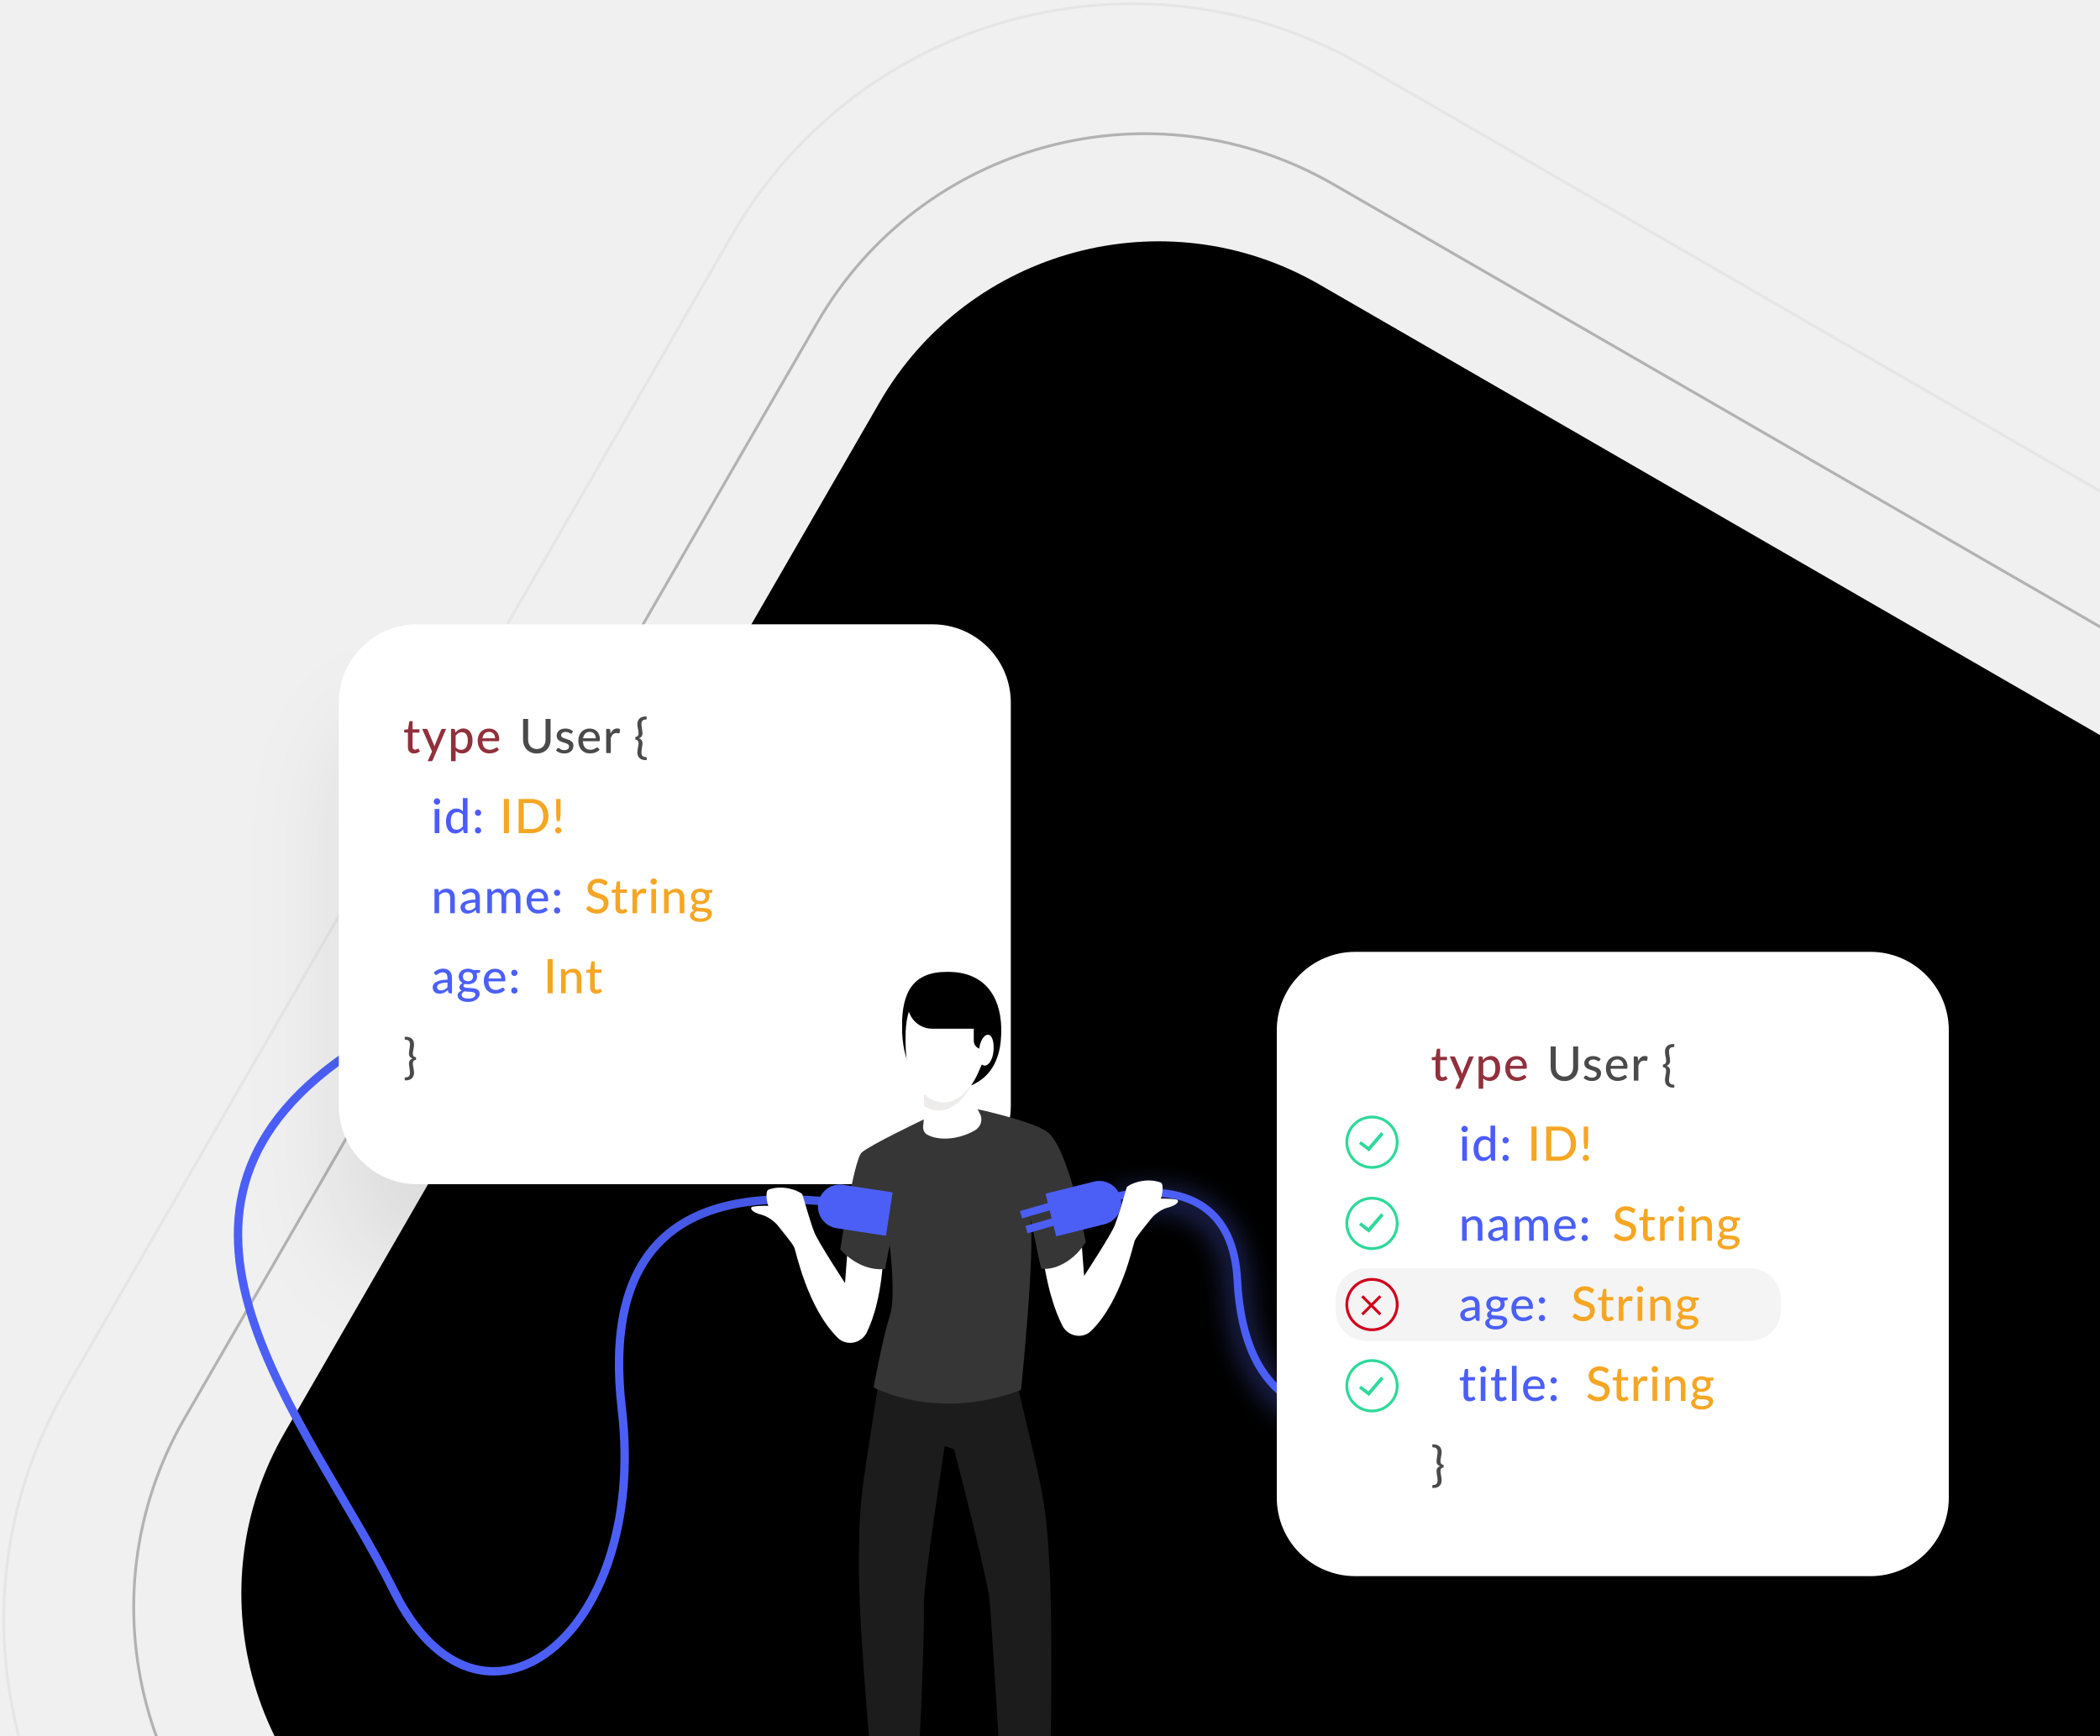
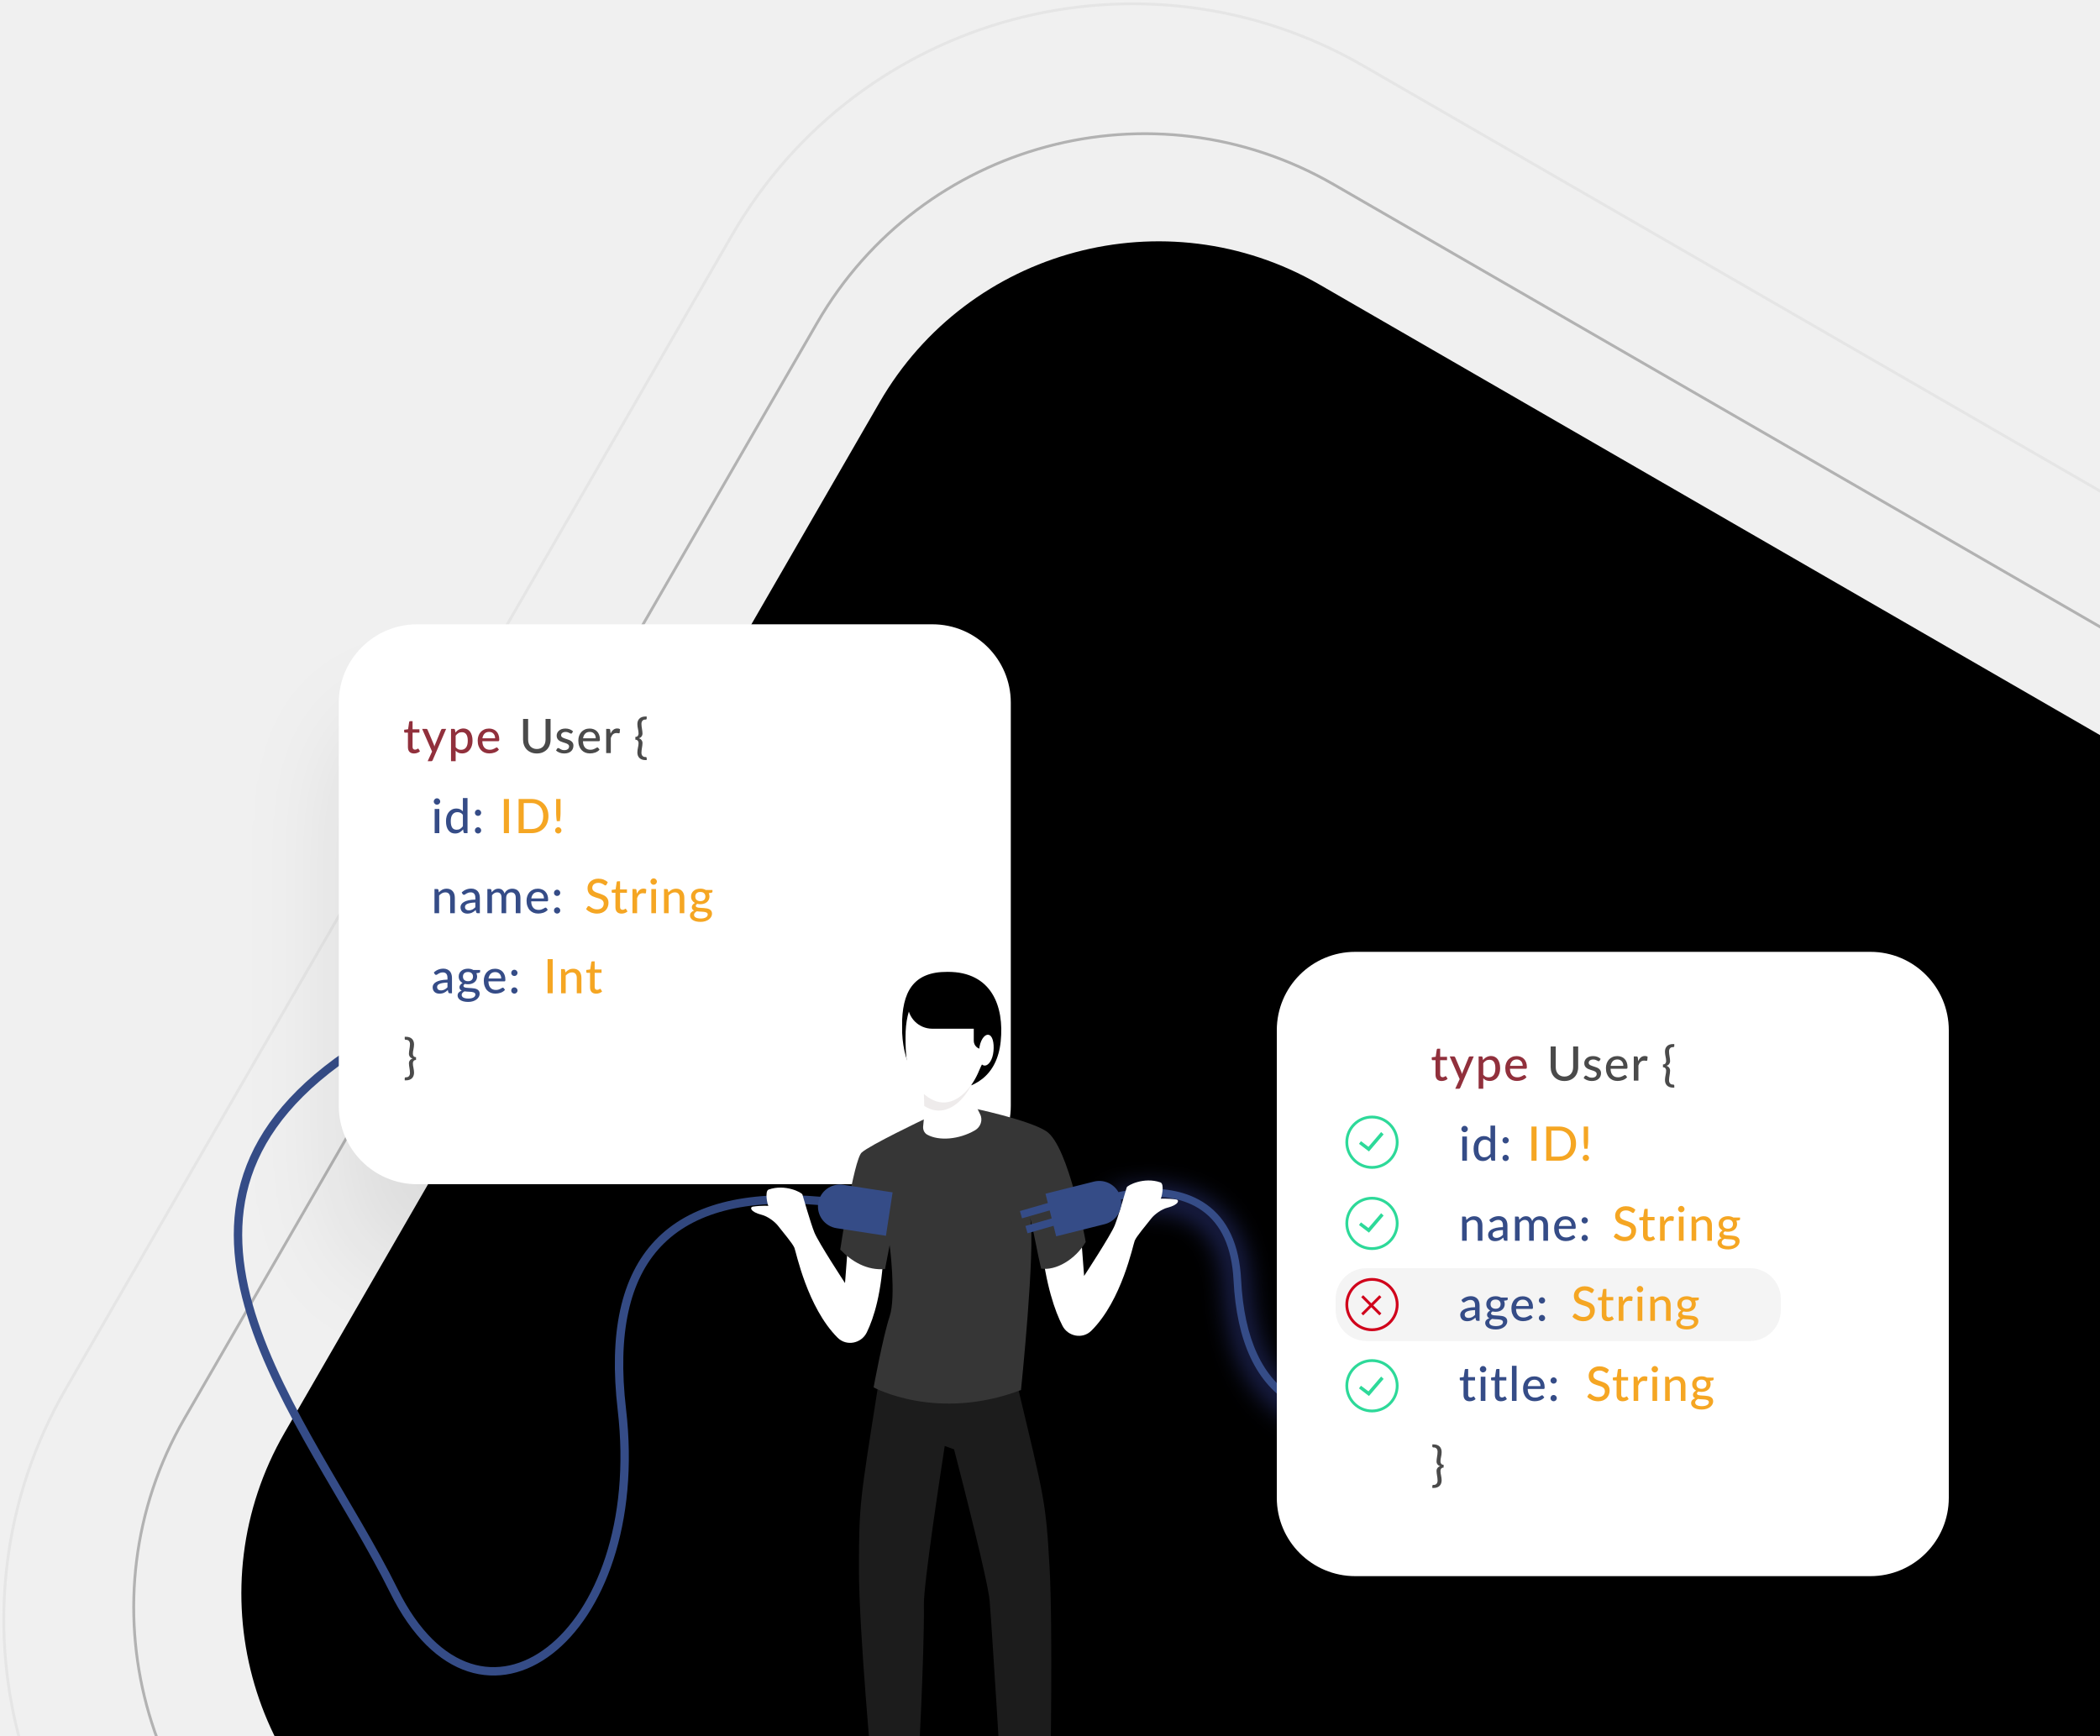
<svg xmlns="http://www.w3.org/2000/svg" xmlns:xlink="http://www.w3.org/1999/xlink" width="750" height="620" viewBox="0 0 750 620">
  <defs>
    <rect id="b" width="240" height="200" x="181" y="283" rx="28" />
    <filter id="a" width="155.8%" height="167%" x="-27.9%" y="-17.5%" filterUnits="objectBoundingBox">
      <feOffset dy="32" in="SourceAlpha" result="shadowOffsetOuter1" />
      <feGaussianBlur in="shadowOffsetOuter1" result="shadowBlurOuter1" stdDeviation="17" />
      <feColorMatrix in="shadowBlurOuter1" values="0 0 0 0 0 0 0 0 0 0 0 0 0 0 0 0 0 0 0.079 0" />
    </filter>
    <path id="c" d="M.182.172h35.465v42.332H.182z" />
    <path id="f" d="M215.203 160.984c-7.442 0-14.975-1.397-21.646-5.232-12.82-7.365-19.89-22.35-21.015-44.538-.587-11.6-4.381-19.947-11.278-24.815-12.605-8.896-31.638-3.337-31.83-3.28l-.78-2.596c.832-.25 20.468-5.996 34.162 3.653 7.618 5.37 11.802 14.42 12.436 26.9 1.074 21.21 7.688 35.45 19.655 42.326 22.882 13.15 58.133-4.795 58.488-4.98l1.244 2.41c-1.082.556-19.942 10.152-39.436 10.152" />
    <filter id="e" width="125.4%" height="138.8%" x="-12.7%" y="-17%" filterUnits="objectBoundingBox">
      <feOffset dy="2" in="SourceAlpha" result="shadowOffsetOuter1" />
      <feGaussianBlur in="shadowOffsetOuter1" result="shadowBlurOuter1" stdDeviation="5" />
      <feColorMatrix in="shadowBlurOuter1" values="0 0 0 0 0.35 0 0 0 0 0.426 0 0 0 0 1 0 0 0 1 0" />
    </filter>
  </defs>
  <g fill="none" fill-rule="evenodd" transform="translate(-60 -60)">
    <g fill-rule="nonzero" transform="rotate(30 551.5 551.5)">
      <rect width="655" height="655" x="224" y="224" fill="#000" rx="115" />
      <rect width="722" height="722" x="190.5" y="190.5" stroke="#979797" opacity=".7" rx="135" />
      <rect width="806" height="806" x="148.5" y="148.5" stroke="#979797" opacity=".128" rx="165" />
    </g>
-     <path stroke="#4B5FF7" stroke-width="3" d="M353 488.98c-53.598-4.665-77.234 20.16-70.909 74.473 9.488 81.47-50.935 126.454-81.396 64.854-30.46-61.6-101.37-137.328-12.484-194.307" />
+     <path stroke="#354c87" stroke-width="3" d="M353 488.98c-53.598-4.665-77.234 20.16-70.909 74.473 9.488 81.47-50.935 126.454-81.396 64.854-30.46-61.6-101.37-137.328-12.484-194.307" />
    <g fill-rule="nonzero">
      <use fill="#000" filter="url(#a)" xlink:href="#b" />
      <use fill="#FFF" xlink:href="#b" />
    </g>
    <text font-family="'Lato', sans-serif" font-size="17" font-weight="500" letter-spacing=".468">
      <tspan x="204" y="329" fill="#91303C">type</tspan>
      <tspan x="245.465" y="329" fill="#4A4A4A" letter-spacing=".442"> User {</tspan>
-       <tspan x="214" y="357.6" fill="#4B5BFF" letter-spacing=".442">id:</tspan>
+       <tspan x="214" y="357.6" fill="#354c87" letter-spacing=".442">id:</tspan>
      <tspan x="233.209" y="357.6" fill="#4A4A4A" letter-spacing=".442"> </tspan>
      <tspan x="238.444" y="357.6" fill="#F5A623" letter-spacing=".442">ID!</tspan>
-       <tspan x="214" y="386.2" fill="#4B5FF7" letter-spacing=".442">name:</tspan>
+       <tspan x="214" y="386.2" fill="#354c87" letter-spacing=".442">name:</tspan>
      <tspan x="263.57" y="386.2" fill="#4A4A4A" letter-spacing=".442"> </tspan>
      <tspan x="268.805" y="386.2" fill="#F5A623" letter-spacing=".442">String</tspan>
-       <tspan x="214" y="414.8" fill="#4B5FF7" letter-spacing=".442">age:</tspan>
+       <tspan x="214" y="414.8" fill="#354c87" letter-spacing=".442">age:</tspan>
      <tspan x="248.831" y="414.8" fill="#4A4A4A" letter-spacing=".442"> </tspan>
      <tspan x="254.067" y="414.8" fill="#F5A623" letter-spacing=".442">Int</tspan>
      <tspan x="204" y="443.4" fill="#4A4A4A" letter-spacing=".442">}</tspan>
    </text>
    <g transform="translate(381.958 406.955)">
      <mask id="d" fill="#fff">
        <use xlink:href="#c" />
      </mask>
      <path fill="#000" d="M35.435 25.08c-1.27 12.241-9.43 17.424-20.068 17.424C4.729 42.504.182 31.943.182 19.635.182 7.328 4.12.158 16.46.171 32.232.188 36.739 12.51 35.435 25.08" mask="url(#d)" />
    </g>
    <path fill="#FFF" d="M363.174 500.234l-1.38 18.082s-9.518-14.513-10.945-18.082c-1.427-3.57-4.045-12.847-4.283-13.562-.236-.715-6.13-3.828-12.031-1.772-1.589.553-.338 5.794-.098 5.821.238.032-2.576-.172-5.587.292-1.036.16-1.097 1.83 3.262 2.943 1.94.496 4.5 2.293 5.73 3.875 2.082 2.682 5.166 6.234 5.87 7.876.612 1.429 4.56 21.286 15.46 32.141 3.134 3.12 8.451 2.074 10.39-1.903 2.568-5.257 5.409-14.335 6.032-29.286l-12.42-6.425z" />
    <path fill="#1C1C1C" d="M434.84 619.786c-1.33-23.597-1.805-24.454-11.624-65.515a7.388 7.388 0 0 0-7.182-5.666h-35.098a7.393 7.393 0 0 0-7.295 6.244c-6.497 41.23-6.874 42.246-6.874 65.79 0 21.965 4.788 73.539 4.788 73.539 1.676 2.816 13.024 4.266 16.104 2.913 0 0 2.537-45.85 2.299-64.007-.096-7.237 5.852-46.306 7.441-56.586l3.343 1.22c3.114 12.015 12.123 47.17 12.697 54.05.842 10.087 4.137 64.45 4.137 64.45 4.864 2.432 14.31 3.202 17.518-.66 0 0 .984-53.841-.253-75.772" />
    <g transform="translate(328 406)">
      <use fill="#000" filter="url(#e)" xlink:href="#f" />
-       <use fill="#4B5FF7" xlink:href="#f" />
+       <use fill="#354c87" xlink:href="#f" />
    </g>
    <path fill="#FFF" d="M445.802 497.686l1.38 18.084s9.517-14.513 10.944-18.084c1.427-3.569 4.045-12.848 4.283-13.56.237-.715 6.13-3.828 12.032-1.772 1.588.553.338 5.793.1 5.821-.24.032 2.573-.172 5.584.291 1.034.16 1.098 1.832-3.262 2.944-1.94.493-4.5 2.29-5.73 3.873-2.082 2.684-5.165 6.233-5.87 7.875-.612 1.434-4.572 21.344-15.506 32.186-3.096 3.074-8.324 2.097-10.314-1.784-2.68-5.223-5.904-14.377-7.618-29.775l13.977-6.1z" />
    <path fill="#363636" d="M389.923 459.857s-19.326 9.209-22.182 11.827c-2.854 2.616-7.65 34.664-7.65 34.664 4.045 4.232 9.515 7.54 15.993 6.959l1.65-8.554s2.38 18.322 0 25.46c-2.379 7.139-5.733 25.355-5.733 25.355s22.482 12.369 52.637.952c0 0 5.202-49.861 3.299-61.52 1.96 8.358 2.333 11.525 3.888 18.14 5.227.8 12.197-3.174 15.927-9.514 0 0-5.963-34.286-14.105-39.566-6.365-4.13-26.648-8.318-26.648-8.318l-17.076 4.115z" />
    <path fill="#FFF" d="M414.182 431.013c0 3.73-3.073 7.875-4.42 11.218-2.654 6.596-7.488 11.58-12.784 11.58-3.568 0-7.063-2.407-9.836-6.063-3.426-4.515-3.74-11.144-3.74-17.273 0-11.087 3.93-18.54 13.778-18.54 7.98 0 17.002 4.937 17.002 19.078" />
    <path fill="#FFF" d="M408.226 463.737c-5.723 3.324-12.862 3.881-17.065 1.571-1.078-.59-1.6-1.822-1.459-3.04.606-5.273.491-11.007-.238-17.138l16.957-1.257c.623 5.859 1.454 10.03 3.6 14.087 1.087 2.06.22 4.605-1.795 5.777" />
-     <path fill="#4B5FF7" d="M376.406 501.422l-17.625-2.707a7.846 7.846 0 0 1-6.563-8.945 7.845 7.845 0 0 1 8.945-6.559l17.625 2.707-2.382 15.504zM435.605 495.225l-.72-2.869-9.873 2.834-.749-2.606 9.963-2.859-.834-3.325 17.297-4.336a7.843 7.843 0 0 1 9.515 5.7 7.842 7.842 0 0 1-5.7 9.514l-17.296 4.337-.943-3.759-9.295 2.67-.748-2.606 9.383-2.695z" />
+     <path fill="#354c87" d="M376.406 501.422l-17.625-2.707a7.846 7.846 0 0 1-6.563-8.945 7.845 7.845 0 0 1 8.945-6.559l17.625 2.707-2.382 15.504zM435.605 495.225l-.72-2.869-9.873 2.834-.749-2.606 9.963-2.859-.834-3.325 17.297-4.336a7.843 7.843 0 0 1 9.515 5.7 7.842 7.842 0 0 1-5.7 9.514l-17.296 4.337-.943-3.759-9.295 2.67-.748-2.606 9.383-2.695z" />
    <path fill="#EEEBEB" d="M390.07 455.04c1.665 1.06 3.43 1.662 5.215 1.662 4.6 0 8.83-3.786 11.608-9.096l-.013-.088c-2.674 3.78-6.164 6.293-9.9 6.293-2.452 0-4.866-1.154-7.038-3.054.083 1.455.126 2.882.128 4.284" />
    <path fill="#000" d="M414.88 434.764h-4.102a3.004 3.004 0 0 1-3.003-3.005v-9.094h7.106v12.099z" />
    <path fill="#FFF" d="M414.815 435.501c-.287 3.058-1.754 5.255-3.267 5.113-1.512-.143-2.145-2.65-1.86-5.708.287-3.059 1.746-5.424 3.258-5.283 1.512.144 2.154 2.822 1.87 5.878" />
    <path fill="#000" d="M413.597 427.457h-20.653a8.757 8.757 0 0 1-8.756-8.756c0-4.1 3.324-7.422 7.425-7.422h15.206a6.777 6.777 0 0 1 6.778 6.776v9.402z" />
    <rect width="240" height="223" x="516" y="400" fill="#FFF" fill-rule="nonzero" rx="28" />
    <g transform="translate(541 433)">
      <g transform="translate(0, 20)">
        <path fill="#2DD999" stroke="#FFF" stroke-width=".5" d="M12.237 11l-4.539 5.295-2.69-2.017L4 15.623l3.95 3.026 5.548-6.472z" />
        <rect width="159" height="26" x="-4" y="60" fill="#D8D8D8" fill-rule="nonzero" opacity=".288" rx="11" />
        <path fill="#2DD999" stroke="#FFF" stroke-width=".5" d="M12.237 40l-4.539 5.295-2.69-2.017L4 44.623l3.95 3.026 5.548-6.472zM12.237 98.351l-4.539 5.295-2.69-2.017L4 102.974 7.95 106l5.548-6.472z" />
      </g>
      <text font-family="'Lato', sans-serif" font-size="17" font-weight="500" letter-spacing=".468">
        <tspan x="30" y="13" fill="#91303C">type</tspan>
        <tspan x="71.465" y="13" fill="#4A4A4A" letter-spacing=".442"> User {</tspan>
-         <tspan x="40" y="41.6" fill="#4B5BFF" letter-spacing=".442">id:</tspan>
+         <tspan x="40" y="41.6" fill="#354c87" letter-spacing=".442">id:</tspan>
        <tspan x="59.209" y="41.6" fill="#4A4A4A" letter-spacing=".442"> </tspan>
        <tspan x="64.444" y="41.6" fill="#F5A623" letter-spacing=".442">ID!</tspan>
-         <tspan x="40" y="70.2" fill="#4B5FF7" letter-spacing=".442">name:</tspan>
+         <tspan x="40" y="70.2" fill="#354c87" letter-spacing=".442">name:</tspan>
        <tspan x="79.57" y="70.2" fill="#4A4A4A" letter-spacing=".442"> </tspan>
        <tspan x="94.805" y="70.2" fill="#F5A623" letter-spacing=".442">String</tspan>
-         <tspan x="40" y="98.8" fill="#4B5FF7" letter-spacing=".442">age:</tspan>
+         <tspan x="40" y="98.8" fill="#354c87" letter-spacing=".442">age:</tspan>
        <tspan x="64.831" y="98.8" fill="#4A4A4A" letter-spacing=".442"> </tspan>
        <tspan x="80.067" y="98.8" fill="#F5A623" letter-spacing=".442">String</tspan>
-         <tspan x="40" y="127.4" fill="#4B5FF7" letter-spacing=".442">title:</tspan>
+         <tspan x="40" y="127.4" fill="#354c87" letter-spacing=".442">title:</tspan>
        <tspan x="85.357" y="127.4" fill="#F5A623" letter-spacing=".442"> String</tspan>
        <tspan x="30" y="156" fill="#4A4A4A" letter-spacing=".442">}</tspan>
      </text>
      <circle cx="9" cy="35" r="9" stroke="#2DD999" />
      <circle cx="9" cy="64" r="9" stroke="#2DD999" />
      <circle cx="9" cy="93" r="9" stroke="#D0021B" />
      <circle cx="9" cy="122" r="9" stroke="#2DD999" />
      <g transform="translate(0, 20)" fill-rule="nonzero" stroke="#D0021B">
        <path d="M5.5 70l6.5 6.5M12 70l-6.5 6.5" />
      </g>
    </g>
  </g>
</svg>
